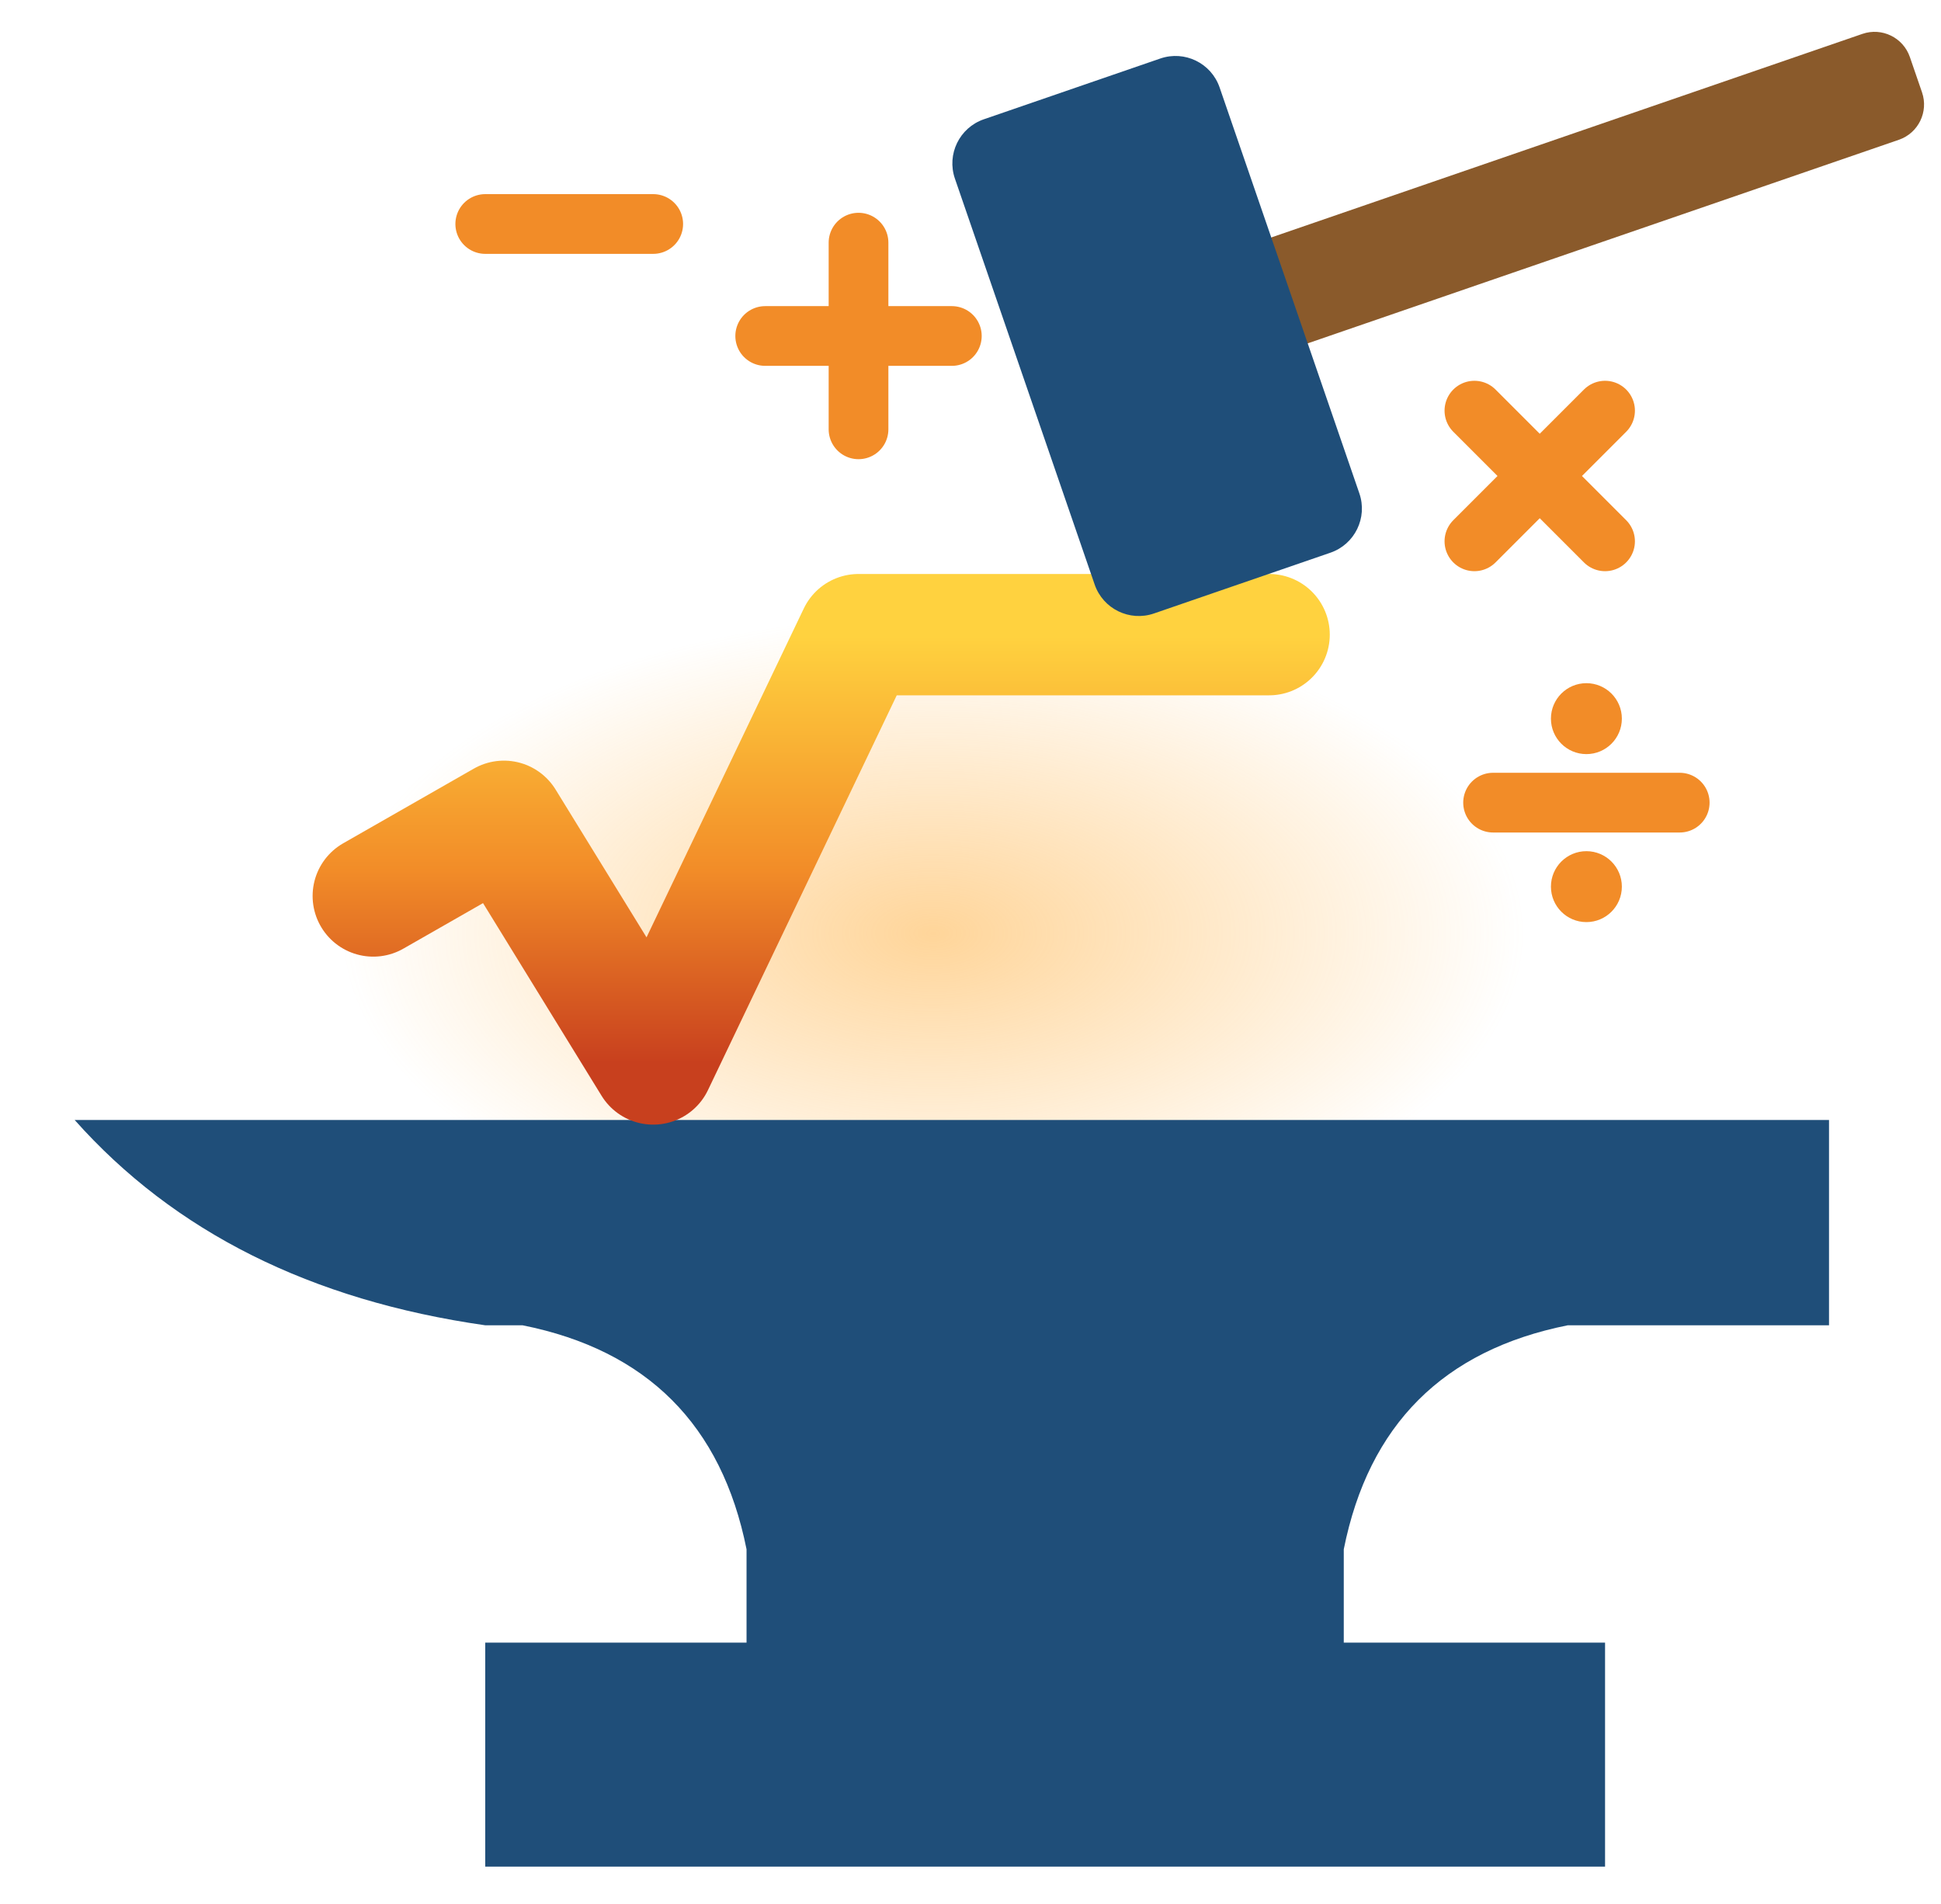
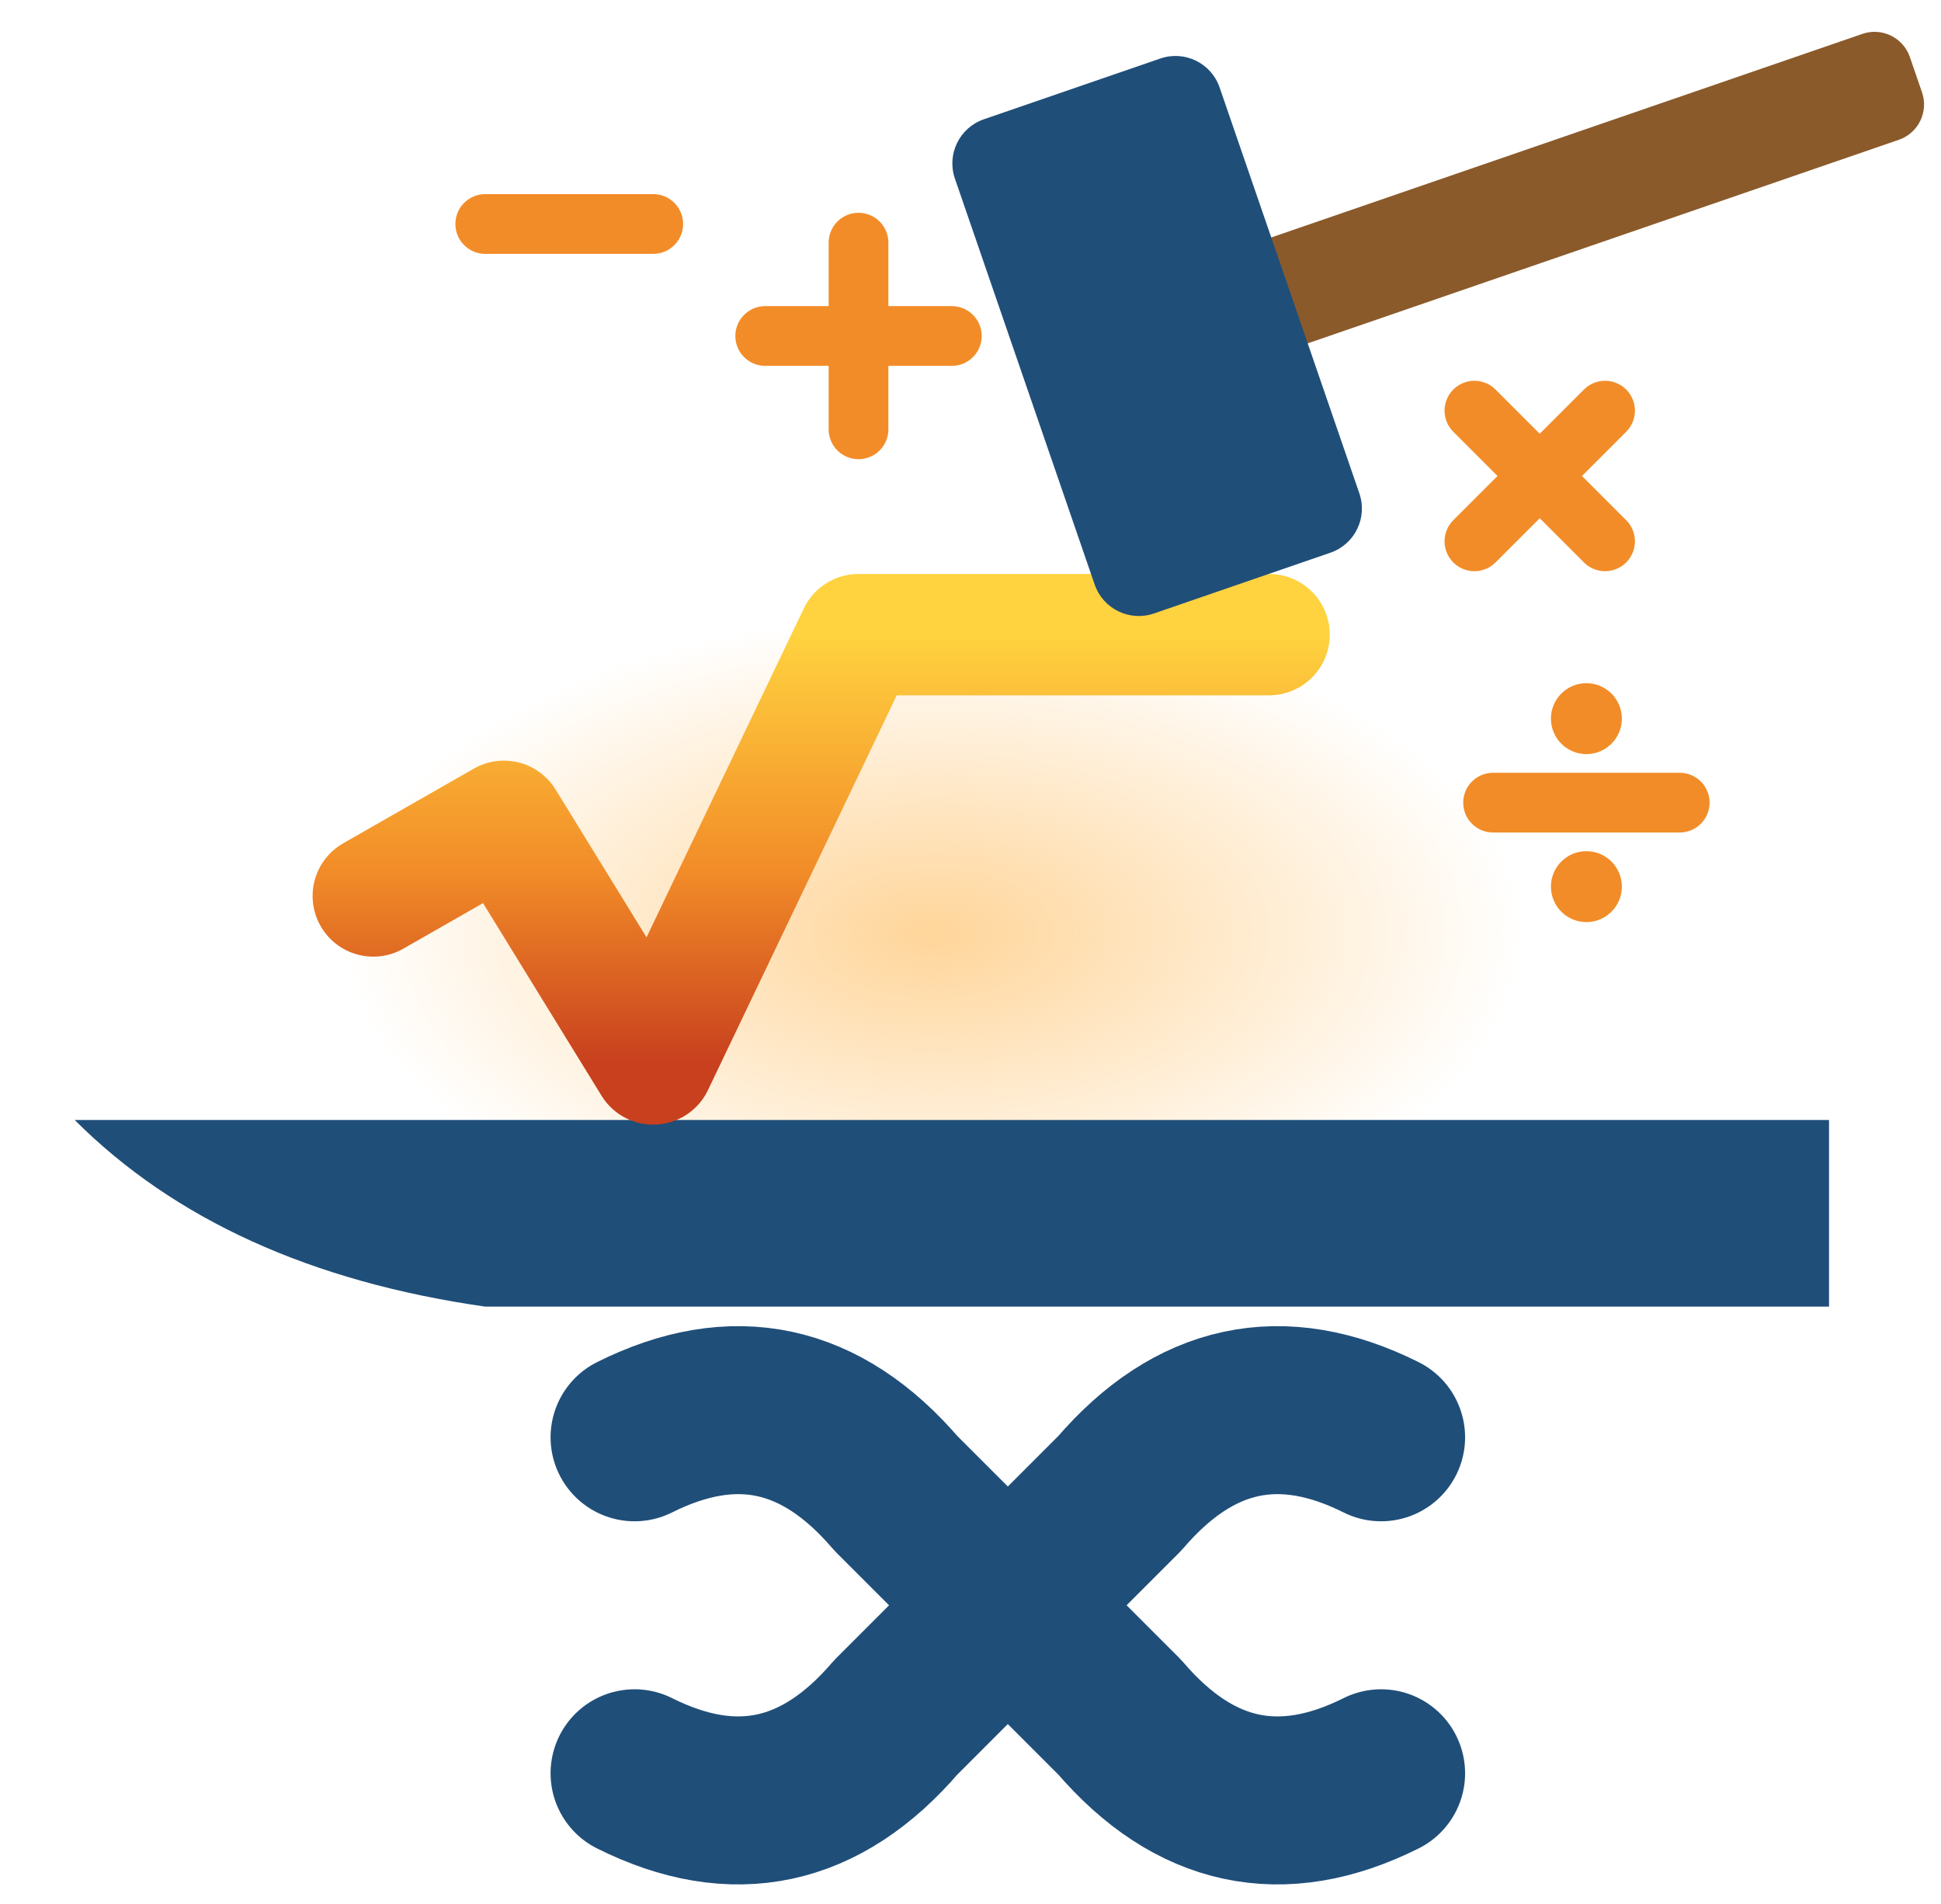
<svg xmlns="http://www.w3.org/2000/svg" viewBox="4 2 104 102" role="img" aria-label="Faire des maths">
  <style>.metal{fill:#1f4e79}.manche{fill:#8a5a2b}.etin{fill:none;stroke:#f28c28;stroke-width:3.2;stroke-linecap:round}.pt{fill:#f28c28}
- @media (prefers-color-scheme:dark){.metal{fill:#8db8e3}}</style>
+ @media (prefers-color-scheme:dark){.metal{fill:#8db8e3}}.trait{stroke:#1f4e79}@media (prefers-color-scheme:dark){.trait{stroke:#8db8e3}}</style>
  <defs>
    <linearGradient id="chaud" x1="0" y1="0" x2="0" y2="1">
      <stop offset="0" stop-color="#ffd23f" />
      <stop offset=".55" stop-color="#f28c28" />
      <stop offset="1" stop-color="#c8401e" />
    </linearGradient>
    <radialGradient id="lueur">
      <stop offset="0" stop-color="#ffb347" stop-opacity=".55" />
      <stop offset="1" stop-color="#ffb347" stop-opacity="0" />
    </radialGradient>
  </defs>
  <ellipse cx="54" cy="52" rx="32" ry="17" fill="url(#lueur)" />
-   <path class="metal" d="M8 62 H102 V73 H88 Q78 75 76 85 V90 H90 V102 H30 V90 H44 V85 Q42 75 32 73 H30 Q16 71 8 62 Z" />
+   <path class="metal" d="M8 62 H102 V72 H30 Q16 70 8 62 Z" />
+   <path d="M38 79 Q46 75 52 82 L64 94 Q70 101 78 97 M78 79 Q70 75 64 82 L52 94 Q46 101 38 97" fill="none" class="trait" stroke-width="9" stroke-linecap="round" stroke-linejoin="round" />
  <path d="M24 50 L31 46 L39 59 L50 36 H72" fill="none" stroke="url(#chaud)" stroke-width="6.5" stroke-linecap="round" stroke-linejoin="round" />
  <g transform="translate(66 20) rotate(-19)">
    <rect class="manche" x="5" y="-3" width="38" height="6" rx="2" />
    <rect class="metal" x="-7.5" y="-14" width="15" height="28" rx="2.5" />
  </g>
  <path class="etin" d="M50 15 V25 M45 20 H55" />
  <path class="etin" d="M30 14 H39" />
  <path class="etin" d="M83 24 l7 7 M90 24 l-7 7" />
  <path class="etin" d="M84 45 H94" />
  <circle class="pt" cx="89" cy="40.5" r="1.9" />
  <circle class="pt" cx="89" cy="49.5" r="1.9" />
</svg>
